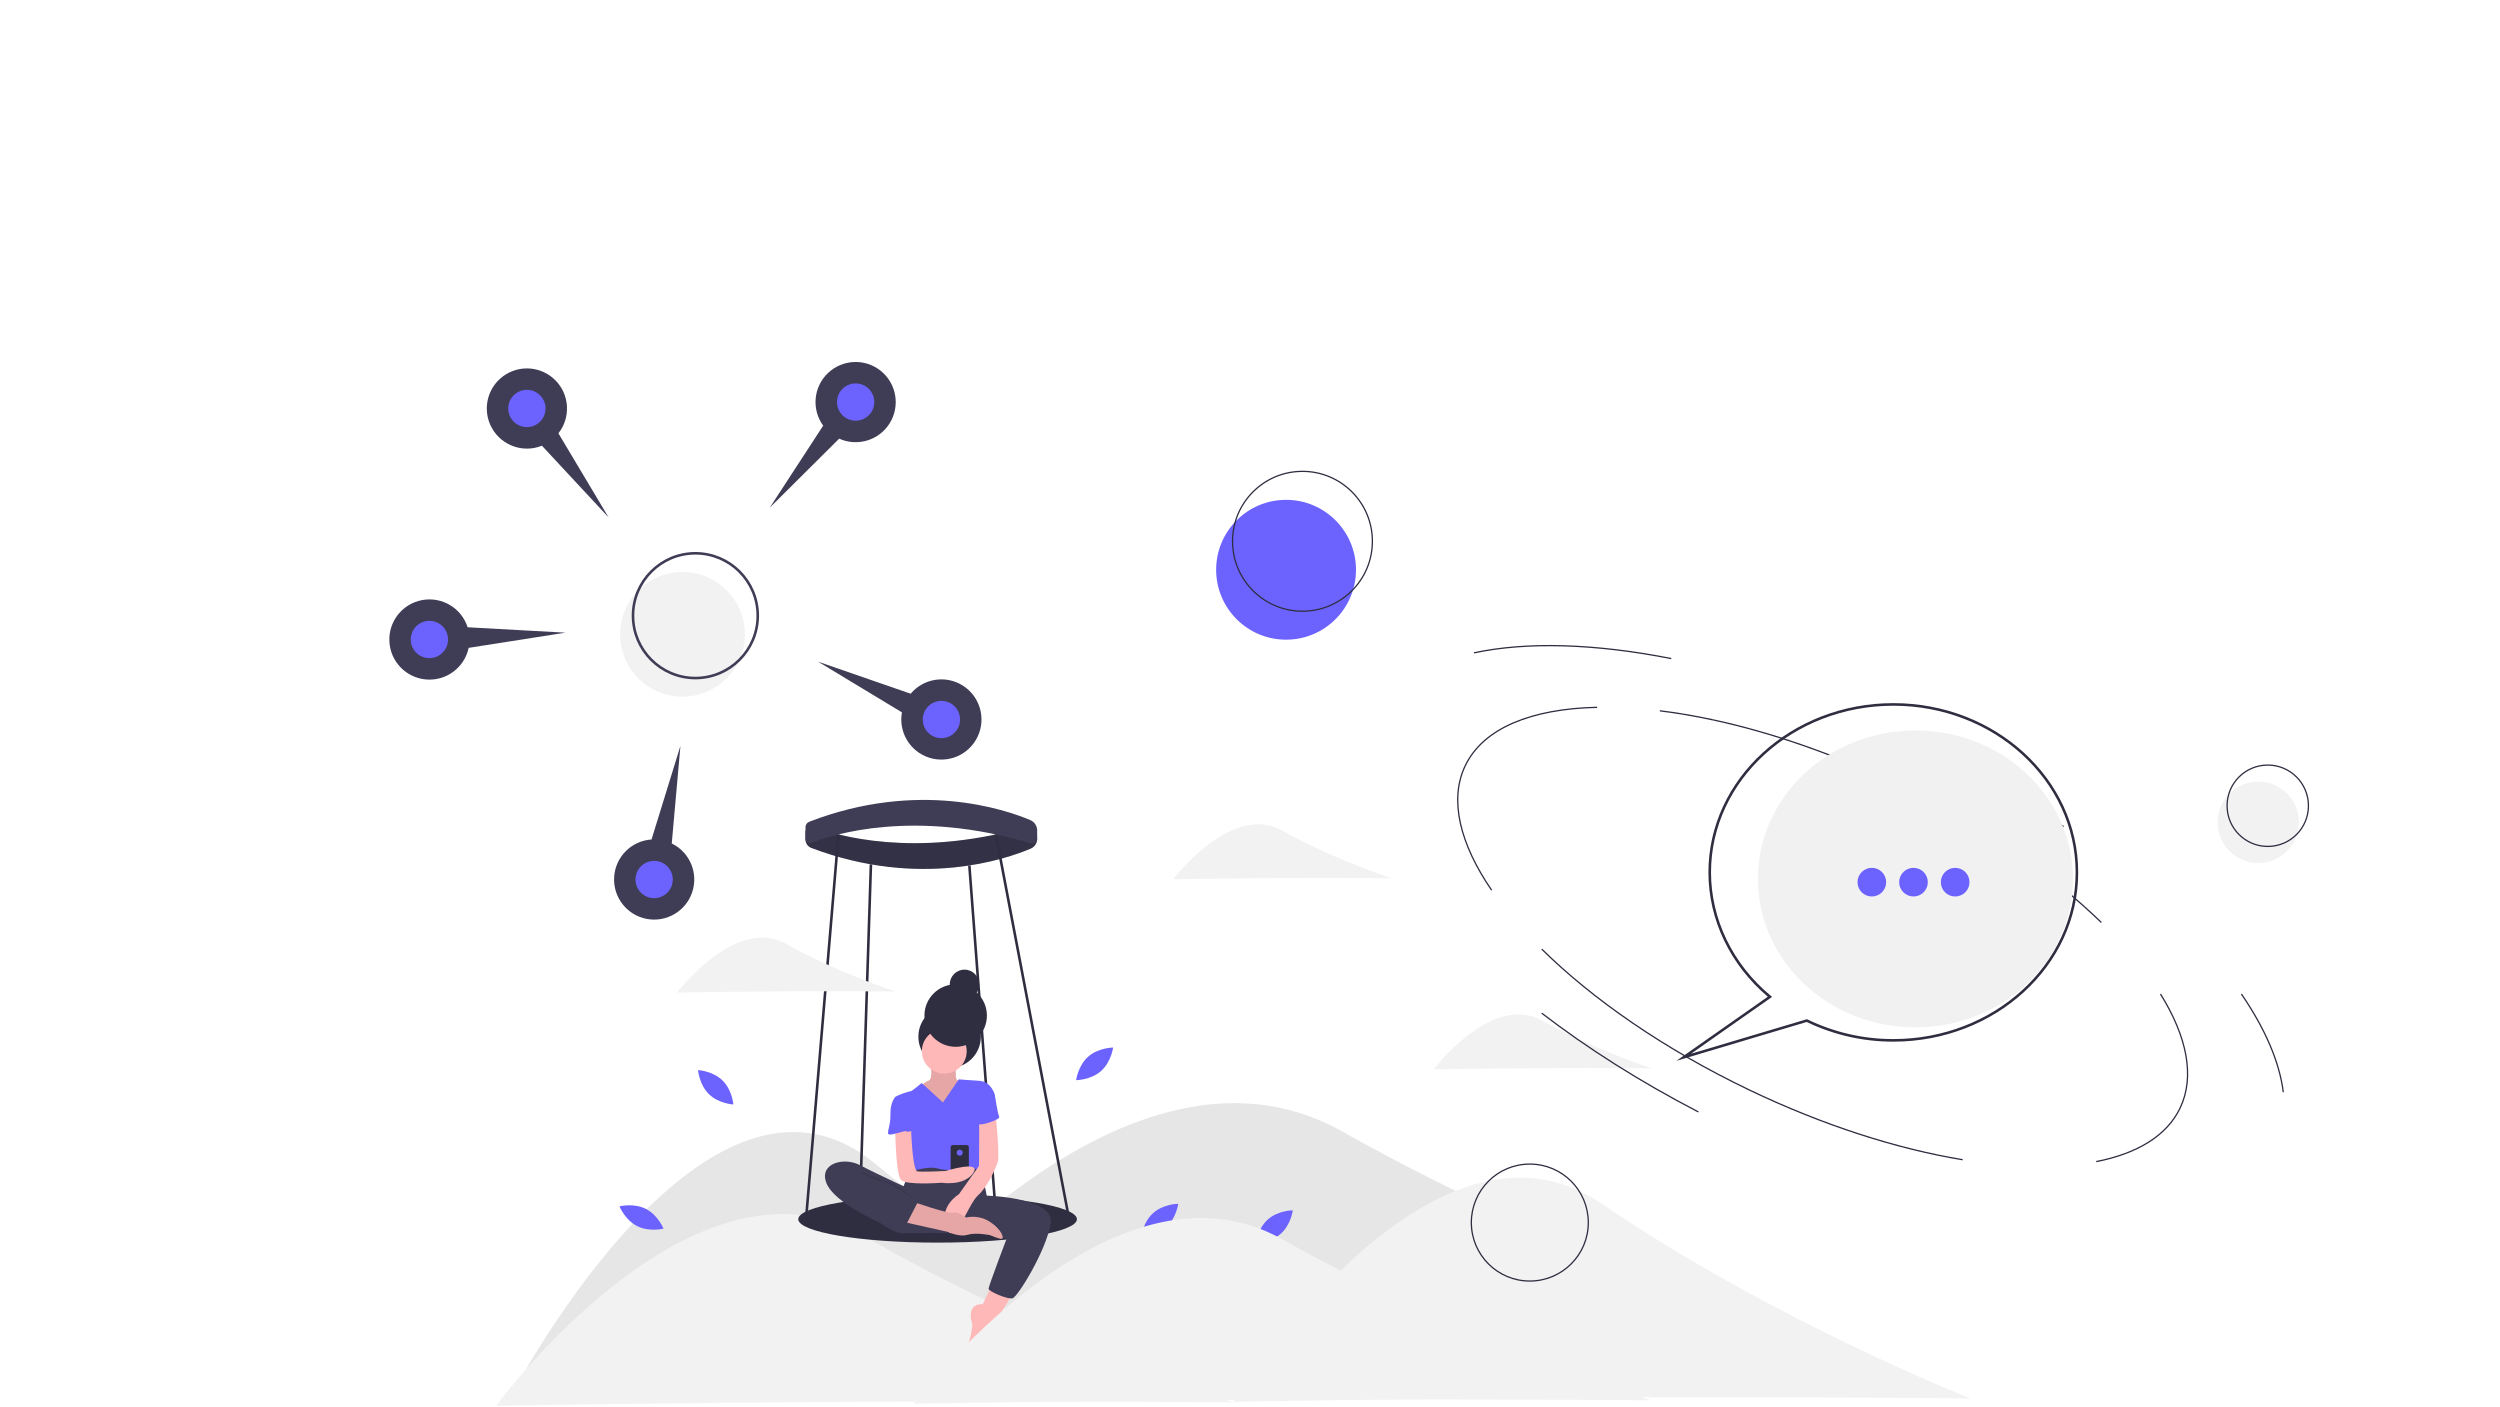
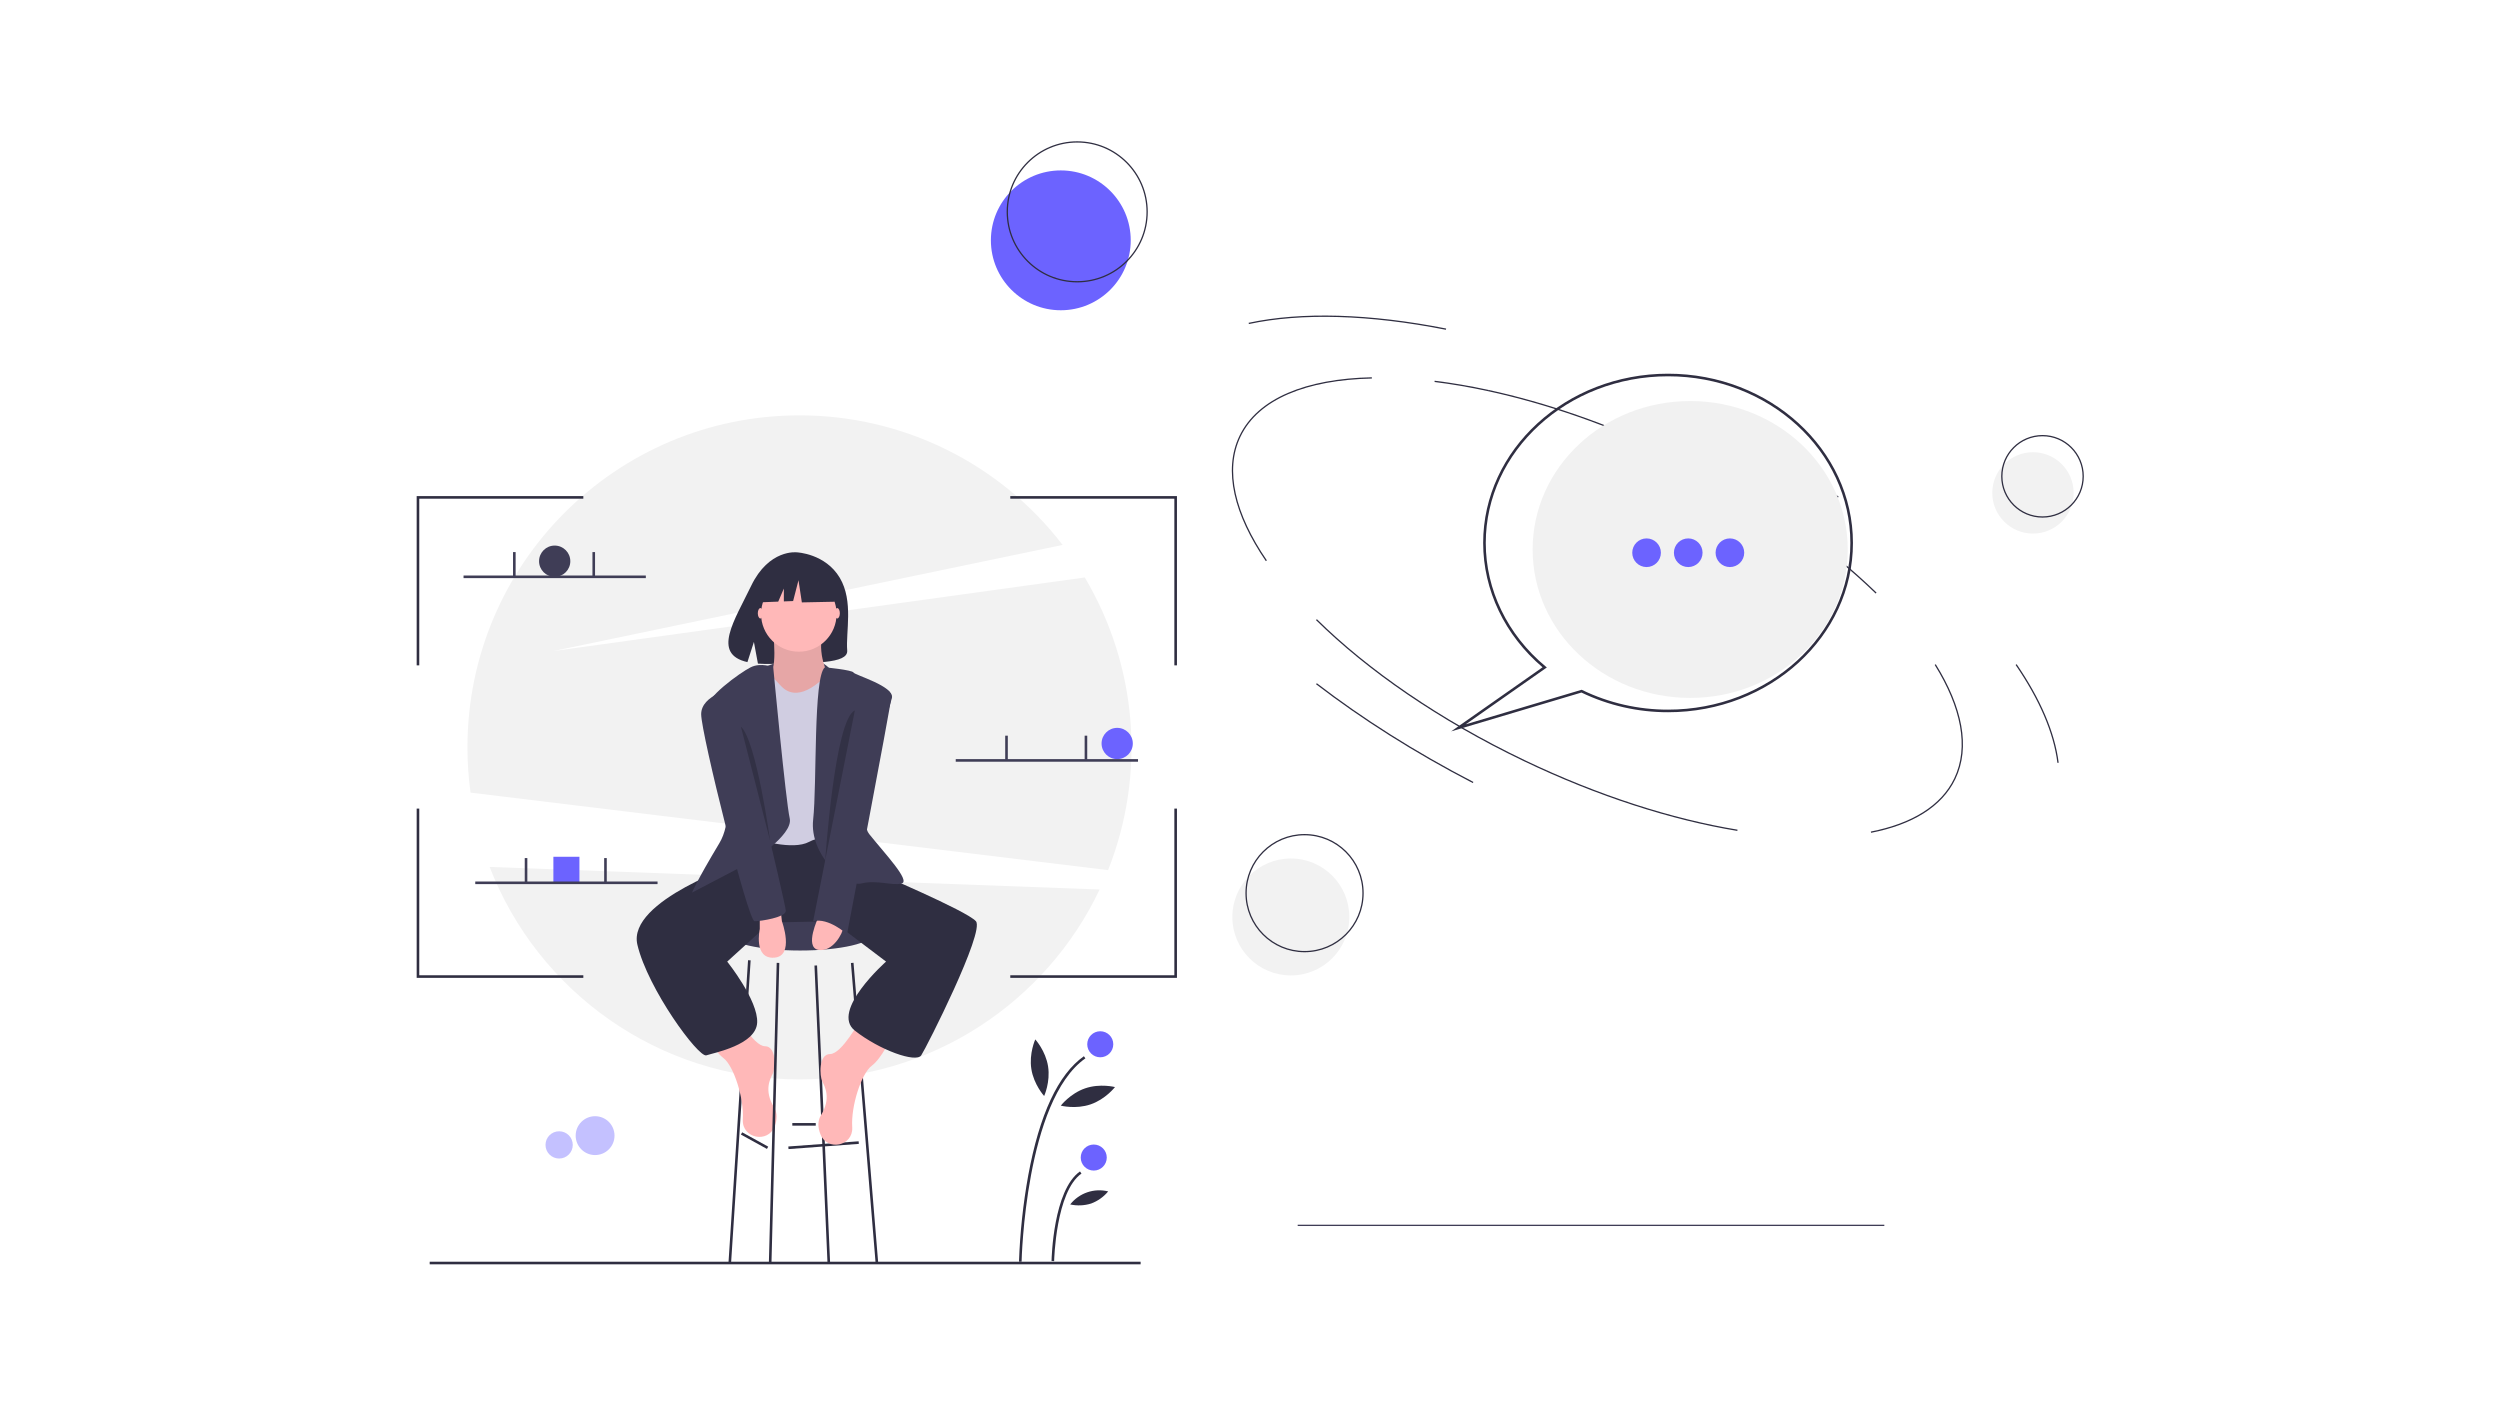
<svg xmlns="http://www.w3.org/2000/svg" width="1920" height="1080" viewBox="0 0 1920 1080">
  <defs>
-     <clipPath id="b">
+     <clipPath id="clip-Partners">
      <rect width="1920" height="1080" />
    </clipPath>
  </defs>
-   <g id="a" clip-path="url(#b)">
-     <g transform="translate(381 289)">
-       <path d="M325.738,839.447c-156.349.721-283.606,3.829-283.606,3.829S192.976,550.444,324.908,659.337,608.32,840.666,608.32,840.666,482.087,838.727,325.738,839.447Z" transform="translate(-33.851 -54.663)" fill="#e6e6e6" />
-       <path d="M684.717,798.4c-207.789.958-376.921,4.028-376.921,4.028s201.04-266.3,376.167-167.637,376.3,164.168,376.3,164.168S892.506,797.44,684.717,798.4Z" transform="translate(-33.851 -54.663)" fill="#e6e6e6" />
-       <path d="M317.461,842.25c-156.349.721-283.61,3.087-283.61,3.087s151.24-206.911,283.024-130.224S600.039,842.727,600.039,842.727,473.809,841.529,317.461,842.25Z" transform="translate(-33.851 -54.663)" fill="#f2f2f2" />
-       <path d="M271.463,410.381V404.82a4.45,4.45,0,0,1,6.015-4.168c18.3,6.856,77.2,24.072,160.823.8a8.731,8.731,0,0,1,11.094,8.393h0a8.2,8.2,0,0,1-4.971,7.551c-18.26,7.786-84.936,31.128-168.462-.529a6.95,6.95,0,0,1-4.5-6.489Z" transform="translate(-33.851 -54.663)" fill="#3f3d56" />
-       <path d="M271.463,410.381V404.82a4.45,4.45,0,0,1,6.015-4.168c18.3,6.856,77.2,24.072,160.823.8a8.731,8.731,0,0,1,11.094,8.393h0a8.2,8.2,0,0,1-4.971,7.551c-18.26,7.786-84.936,31.128-168.462-.529a6.95,6.95,0,0,1-4.5-6.489Z" transform="translate(-33.851 -54.663)" opacity="0.2" />
-       <path d="M271.463,400.931V410a3.2,3.2,0,0,0,4.373,2.986c16.576-6.492,79.178-26.415,168.988.451a3.56,3.56,0,0,0,4.572-3.415V403.5a8.721,8.721,0,0,0-5.329-8.038c-18.885-7.985-86-31.079-169.772,1.319A4.453,4.453,0,0,0,271.463,400.931Z" transform="translate(-33.851 -54.663)" fill="#3f3d56" />
-       <path d="M207.685,595.4c7.5,7.3,8.417,18.526,8.417,18.526s-11.245-.614-18.746-7.916-8.417-18.526-8.417-18.526S200.184,588.094,207.685,595.4Z" transform="translate(-33.851 -54.663)" fill="#6c63ff" />
-       <path d="M498.416,588.255c-7.853,6.921-19.115,6.977-19.115,6.977s1.471-11.165,9.325-18.086,19.115-6.977,19.115-6.977S506.269,581.334,498.416,588.255Z" transform="translate(-33.851 -54.663)" fill="#6c63ff" />
-       <path d="M548.416,708.255c-7.853,6.921-19.115,6.977-19.115,6.977s1.471-11.165,9.325-18.086,19.115-6.977,19.115-6.977S556.269,701.334,548.416,708.255Z" transform="translate(-33.851 -54.663)" fill="#6c63ff" />
-       <path d="M636.416,713.255c-7.853,6.921-19.115,6.977-19.115,6.977s1.471-11.165,9.325-18.086,19.115-6.977,19.115-6.977S644.269,706.334,636.416,713.255Z" transform="translate(-33.851 -54.663)" fill="#6c63ff" />
-       <path d="M142.178,707.307c-9.341-4.726-13.57-15.163-13.57-15.163s10.914-2.776,20.255,1.95,13.57,15.163,13.57,15.163S151.519,712.032,142.178,707.307Z" transform="translate(-33.851 -54.663)" fill="#6c63ff" />
-       <rect width="296.541" height="2" transform="matrix(0.084, -0.996, 0.996, 0.084, 237.042, 647.251)" fill="#2f2e41" />
-       <rect width="2" height="300.806" transform="translate(382.843 352.031) rotate(-10.778)" fill="#2f2e41" />
-       <rect width="272.675" height="2" transform="translate(278.086 647.312) rotate(-88.153)" fill="#2f2e41" />
-       <rect width="2" height="272.446" transform="translate(362.461 375.754) rotate(-4.34)" fill="#2f2e41" />
-       <ellipse cx="107" cy="18" rx="107" ry="18" transform="translate(232.079 629.342)" fill="#2f2e41" />
-       <path d="M414.887,752.341,407.549,767.3s-13.264-1.693-7.9,15.8c0,0-1.411,13.264-4.233,16.086s2.258,21.448,12.417,16.086c5.715-3.016,6.072-6.479,5.291-8.931A22.129,22.129,0,0,1,412.436,795a51.641,51.641,0,0,1,6.12-16.13c6.491-10.442,12.7-20.6,12.7-20.6Z" transform="translate(-33.851 -54.663)" fill="#ffb8b8" />
-       <path d="M396.543,660.34s-16.086-3.951-21.448-1.129-21.166,3.1-21.166,3.1-13.264,21.448-10.16,32.454,16.086,17.779,16.086,17.779l43.743.282,7.055-28.786s-3.387-19.755-6.209-20.884S396.543,660.34,396.543,660.34Z" transform="translate(-33.851 -54.663)" fill="#3f3d56" />
-       <circle cx="23.988" cy="23.988" r="23.988" transform="translate(324.311 483.197)" fill="#2f2e41" />
-       <path d="M367.193,582.449s2.822,11.853-1.411,13.264-7.9,7.055-7.9,7.055l6.209,10.442,21.166,5.362,6.491-6.209,4.8-13.264-4.8-3.387s-4.515,1.411-4.8-3.1a75.256,75.256,0,0,1,.282-10.16Z" transform="translate(-33.851 -54.663)" fill="#ffb8b8" />
-       <path d="M367.193,582.449s2.822,11.853-1.411,13.264-7.9,7.055-7.9,7.055l6.209,10.442,21.166,5.362,6.491-6.209,4.8-13.264-4.8-3.387s-4.515,1.411-4.8-3.1a75.256,75.256,0,0,1,.282-10.16Z" transform="translate(-33.851 -54.663)" opacity="0.1" />
-       <circle cx="17.215" cy="17.215" r="17.215" transform="translate(326.992 501.117)" fill="#ffb8b8" />
-       <path d="M377.071,612.363,360.7,597.406s-7.338,6.209-8.184,6.209-11.853,3.387-12.135,4.8,9.6,16.368,9.6,16.368-2.258,11.006,0,15.8.564,25.4.564,25.4,14.957-5.362,22.859-2.822,31.043,0,31.043,0,3.387-21.73,1.975-24.552-1.693-18.908-1.693-18.908l12.135-13.264s-2.54-10.16-12.135-10.724-15.522-1.129-15.522-1.129Z" transform="translate(-33.851 -54.663)" fill="#6c63ff" />
-       <path d="M357.88,681.788s-31.608-14.393-44.307-21.166-32.172-1.411-25.964,13.828,40.921,30.2,40.921,30.2,11.289,8.466,18.062,8.184,16.509-.141,16.509-.141Z" transform="translate(-33.851 -54.663)" fill="#3f3d56" />
-       <path d="M406.7,683.763s56.725.564,53.056,21.73-25.4,56.443-29.35,57.289-18.344-5.362-18.344-7.338,13.828-38.381,13.828-38.381l-33.865-10.442Z" transform="translate(-33.851 -54.663)" fill="#3f3d56" />
-       <path d="M417.427,620.548s3.387,32.454,1.693,37.534-7.62,18.908-15.24,25.681-18.344,40.921-24.27,24.552,9.6-25.4,9.6-25.4l15.559-21.891.146-35.625Z" transform="translate(-33.851 -54.663)" fill="#ffb8b8" />
-       <path d="M353.929,688.561s27.939,9.877,31.043,8.466,9.877,3.669,9.877,3.669a24.328,24.328,0,0,1,18.344,3.387c9.031,5.926,11.006,12.7,9.031,12.982s-9.031-2.822-9.031-2.822-10.724-2.258-17.215-.282-14.951-2.189-14.951-2.189l-34.437-7.688Z" transform="translate(-33.851 -54.663)" fill="#ffb8b8" />
-       <path d="M353.929,688.561s27.939,9.877,31.043,8.466,9.877,3.669,9.877,3.669a24.328,24.328,0,0,1,18.344,3.387c9.031,5.926,11.006,12.7,9.031,12.982s-9.031-2.822-9.031-2.822-10.724-2.258-17.215-.282-14.951-2.189-14.951-2.189l-34.437-7.688Z" transform="translate(-33.851 -54.663)" opacity="0.1" />
-       <path d="M410.936,603.05l5.926,3.387s2.258,14.957,3.387,16.933-13.828,7.055-16.086,5.644-3.387-15.24-3.387-15.24Z" transform="translate(-33.851 -54.663)" fill="#6c63ff" />
-       <path d="M315.69,665.984s17.215,7.338,22.013,8.466,20.3,14.338,20.3,14.338l-10.584,16.073s-10.848-1.343-16.775-2.472-41.2-24.552-35.277-28.5S315.69,665.984,315.69,665.984Z" transform="translate(-33.851 -54.663)" opacity="0.1" />
-       <path d="M312.162,665.984s17.215,7.338,22.013,8.466,23.706,14.111,23.706,14.111l-9.313,18.062s-15.522-3.1-21.448-4.233-41.2-24.552-35.277-28.5S312.162,665.984,312.162,665.984Z" transform="translate(-33.851 -54.663)" fill="#3f3d56" />
-       <circle cx="23.988" cy="23.988" r="23.988" transform="translate(328.968 466.969)" fill="#2f2e41" />
-       <circle cx="11.288" cy="11.288" r="11.288" transform="translate(348.44 455.681)" fill="#2f2e41" />
-       <rect width="14" height="26.833" rx="1.579" transform="translate(349.079 590.425)" fill="#2f2e41" />
-       <circle cx="2.333" cy="2.333" r="2.333" transform="translate(353.746 593.926)" fill="#6c63ff" />
-       <path d="M340.383,632.683s.282,34.994,4.515,39.228,31.031,2.094,31.031,2.094,16.918,2.738,24-7c8-11-21-2-21-2s-20.717,1.039-21.9.132c-3.669-2.822-4.515-33.865-4.515-33.865Z" transform="translate(-33.851 -54.663)" fill="#ffb8b8" />
-       <path d="M344.052,608.13h-3.669s-3.951,4.233-3.669,13.264-3.387,14.675-1.129,15.522,13.519-3.635,13.392-2.382,5.8-1,5.8-1l-3.951-14.957Z" transform="translate(-33.851 -54.663)" fill="#6c63ff" />
-       <path d="M637.847,440.034c-46.277.213-83.944.9-83.944.9s44.774-59.307,83.776-37.334,83.807,36.562,83.807,36.562S684.123,439.821,637.847,440.034Z" transform="translate(-33.851 -54.663)" fill="#f2f2f2" />
-       <path d="M256.847,527.034c-46.277.213-83.944.9-83.944.9s44.774-59.307,83.776-37.334,83.807,36.562,83.807,36.562S303.123,526.821,256.847,527.034Z" transform="translate(-33.851 -54.663)" fill="#f2f2f2" />
-       <path d="M837.847,586.034c-46.277.213-83.944.9-83.944.9s44.774-59.307,83.776-37.334,83.807,36.562,83.807,36.562S884.123,585.821,837.847,586.034Z" transform="translate(-33.851 -54.663)" fill="#f2f2f2" />
-       <path d="M638.44,840.669c-156.349.721-283.61,3.031-283.61,3.031S506.1,643.327,637.872,717.564,921.018,841.09,921.018,841.09,794.788,839.948,638.44,840.669Z" transform="translate(-33.851 -54.663)" fill="#f2f2f2" />
-       <path d="M883.57,838.918c-156.348.721-283.607,3.391-283.607,3.391S751.041,600.188,882.885,690.073,1166.149,839.7,1166.149,839.7,1039.92,838.2,883.57,838.918Z" transform="translate(-33.851 -54.663)" fill="#f2f2f2" />
+   <g id="Partners" clip-path="url(#clip-Partners)">
+     <g id="Groupe_28" data-name="Groupe 28" transform="translate(761 108.5)">
+       <path id="Tracé_297" data-name="Tracé 297" d="M749.9,256.8q15.11,7.976,29.54,16.324" transform="translate(-180.557 -32.427)" fill="none" stroke="#2f2e41" stroke-miterlimit="10" stroke-width="1" />
+       <path id="Tracé_298" data-name="Tracé 298" d="M562.441,223.849c43.939,9.5,91.91,25.9,140.236,49.05a670.767,670.767,0,0,1,100.1,58.751" transform="translate(-180.557 -32.427)" fill="none" stroke="#2f2e41" stroke-miterlimit="10" stroke-width="1" />
+       <line id="Ligne_5" data-name="Ligne 5" x2="450.534" transform="translate(235.63 832.573)" fill="none" stroke="#3f3d56" stroke-miterlimit="10" stroke-width="1" />
+       <path id="Tracé_299" data-name="Tracé 299" d="M521.327,216.817c13.2,1.623,26.95,3.969,41.115,7.032" transform="translate(-180.557 -32.427)" fill="none" stroke="#2f2e41" stroke-miterlimit="10" stroke-width="1" />
+       <path id="Tracé_300" data-name="Tracé 300" d="M392.112,354.582c-24.394-35.7-32.774-69.428-20.241-95.594,13.862-28.941,50.969-43.745,101.268-44.835" transform="translate(-180.557 -32.427)" fill="none" stroke="#2f2e41" stroke-miterlimit="10" stroke-width="1" />
+       <path id="Tracé_301" data-name="Tracé 301" d="M905.81,434.318c20.333,32.731,26.641,63.418,15.044,87.629-10.206,21.306-33.009,34.951-64.4,41.1" transform="translate(-180.557 -32.427)" fill="none" stroke="#2f2e41" stroke-miterlimit="10" stroke-width="1" />
+       <path id="Tracé_302" data-name="Tracé 302" d="M802.78,331.65A498.1,498.1,0,0,1,860.4,379.406" transform="translate(-180.557 -32.427)" fill="none" stroke="#2f2e41" stroke-miterlimit="10" stroke-width="1" />
+       <path id="Tracé_303" data-name="Tracé 303" d="M378.605,172.315c40.492-8.7,92.891-7.153,151.493,4.4" transform="translate(-180.557 -32.427)" fill="none" stroke="#2f2e41" stroke-miterlimit="10" stroke-width="1" />
+       <path id="Tracé_304" data-name="Tracé 304" d="M967.943,434.314c18.128,26.48,29.276,52.1,32.19,75.44" transform="translate(-180.557 -32.427)" fill="none" stroke="#2f2e41" stroke-miterlimit="10" stroke-width="1" />
+       <path id="Tracé_305" data-name="Tracé 305" d="M779.444,273.12q27.274,15.77,51.9,32.62" transform="translate(-180.557 -32.427)" fill="none" stroke="#2f2e41" stroke-miterlimit="10" stroke-width="1" />
+       <path id="Tracé_322" data-name="Tracé 322" d="M753.894,561.595c-50.068-8.252-106.709-26.19-163.846-53.558-65.057-31.162-120.184-69.485-159.465-108.217" transform="translate(-180.557 -32.427)" fill="none" stroke="#2f2e41" stroke-miterlimit="10" stroke-width="1" />
+       <path id="Tracé_323" data-name="Tracé 323" d="M550.893,524.893c-44.792-23.206-85.344-49.006-120.312-75.867" transform="translate(-180.557 -32.427)" fill="none" stroke="#2f2e41" stroke-miterlimit="10" stroke-width="1" />
+       <circle id="Ellipse_133" data-name="Ellipse 133" cx="53.7" cy="53.7" r="53.7" transform="translate(0 22.378)" fill="#6c63ff" />
+       <circle id="Ellipse_134" data-name="Ellipse 134" cx="53.7" cy="53.7" r="53.7" transform="translate(12.596 0.5)" fill="none" stroke="#2f2e41" stroke-miterlimit="10" stroke-width="1" />
+       <circle id="Ellipse_135" data-name="Ellipse 135" cx="31.244" cy="31.244" r="31.244" transform="translate(769.07 238.8)" fill="#f2f2f2" />
+       <circle id="Ellipse_136" data-name="Ellipse 136" cx="31.244" cy="31.244" r="31.244" transform="translate(776.399 226.071)" fill="none" stroke="#2f2e41" stroke-miterlimit="10" stroke-width="1" />
+       <circle id="Ellipse_137" data-name="Ellipse 137" cx="44.913" cy="44.913" r="44.913" transform="translate(185.45 550.816)" fill="#f2f2f2" />
+       <circle id="Ellipse_138" data-name="Ellipse 138" cx="44.913" cy="44.913" r="44.913" transform="translate(195.985 532.518)" fill="none" stroke="#2f2e41" stroke-miterlimit="10" stroke-width="1" />
    </g>
-     <g transform="translate(298.934 277.946)">
-       <circle cx="47.904" cy="47.904" r="47.904" transform="translate(177.303 161.302)" fill="#f2f2f2" />
-       <circle cx="47.904" cy="47.904" r="47.904" transform="translate(187.214 146.986)" fill="none" stroke="#3f3d56" stroke-miterlimit="10" stroke-width="2" />
-       <path d="M355.888,238.874l-38.568-64.6a30.8,30.8,0,1,0-12.665,9.5Z" transform="translate(-187.394 -119.418)" fill="#3f3d56" />
-       <circle cx="14.316" cy="14.316" r="14.316" transform="translate(91.407 21.445)" fill="#6c63ff" />
-       <path d="M479.588,231.413l53.352-53.05a30.8,30.8,0,1,0-12.283-9.99Z" transform="translate(-187.394 -119.418)" fill="#3f3d56" />
-       <circle cx="14.316" cy="14.316" r="14.316" transform="translate(343.9 16.526)" fill="#6c63ff" />
-       <path d="M516.753,349.635l64.382,38.933a30.8,30.8,0,1,0,6.722-14.335Z" transform="translate(-187.394 -119.418)" fill="#3f3d56" />
-       <circle cx="14.316" cy="14.316" r="14.316" transform="translate(409.757 260.328)" fill="#6c63ff" />
-       <path d="M411.034,414.3l-22.2,71.888a30.8,30.8,0,1,0,15.536,3.054Z" transform="translate(-187.394 -119.418)" fill="#3f3d56" />
-       <circle cx="14.316" cy="14.316" r="14.316" transform="translate(189.128 383.21)" fill="#6c63ff" />
-       <path d="M322.718,327.36l-75.123-4.15a30.8,30.8,0,1,0,.8,15.813Z" transform="translate(-187.394 -119.418)" fill="#3f3d56" />
-       <circle cx="14.316" cy="14.316" r="14.316" transform="translate(16.522 198.864)" fill="#6c63ff" />
+     <g id="Groupe_29" data-name="Groupe 29" transform="translate(1114.446 262)">
+       <ellipse id="Ellipse_139" data-name="Ellipse 139" cx="121" cy="114" rx="121" ry="114" transform="translate(62.62 46)" fill="#f1f1f1" />
+       <path id="Tracé_343" data-name="Tracé 343" d="M201.5,416.219l100.1-29.844A152.879,152.879,0,0,0,368.12,401.5c78.3,0,142-58.318,142-130s-63.7-130-142-130-142,58.318-142,130c0,36.186,16.613,70.913,45.624,95.475Zm100.278-31.983-.374.111-88.661,26.434,62.29-43.668-1.007-.837c-29.173-24.226-45.9-58.771-45.9-94.776,0-70.58,62.8-128,140-128s140,57.42,140,128-62.8,128-140,128a150.822,150.822,0,0,1-65.991-15.092Z" transform="translate(-201.5 -116.5)" fill="#2f2e41" />
+       <circle id="Ellipse_143" data-name="Ellipse 143" cx="11" cy="11" r="11" transform="translate(203.12 151.5)" fill="#6c63ff" />
+       <circle id="Ellipse_144" data-name="Ellipse 144" cx="11" cy="11" r="11" transform="translate(171.12 151.5)" fill="#6c63ff" />
+       <circle id="Ellipse_145" data-name="Ellipse 145" cx="11" cy="11" r="11" transform="translate(139.121 151.5)" fill="#6c63ff" />
    </g>
-     <g transform="translate(934 361.5)">
-       <path d="M749.9,256.8q15.11,7.976,29.54,16.324" transform="translate(-180.557 -32.427)" fill="none" stroke="#2f2e41" stroke-miterlimit="10" stroke-width="1" />
-       <path d="M562.441,223.849c43.939,9.5,91.91,25.9,140.236,49.05a670.767,670.767,0,0,1,100.1,58.751" transform="translate(-180.557 -32.427)" fill="none" stroke="#2f2e41" stroke-miterlimit="10" stroke-width="1" />
-       <line x2="450.534" transform="translate(235.63 832.573)" fill="none" stroke="#3f3d56" stroke-miterlimit="10" stroke-width="1" />
-       <path d="M521.327,216.817c13.2,1.623,26.95,3.969,41.115,7.032" transform="translate(-180.557 -32.427)" fill="none" stroke="#2f2e41" stroke-miterlimit="10" stroke-width="1" />
-       <path d="M392.112,354.582c-24.394-35.7-32.774-69.428-20.241-95.594,13.862-28.941,50.969-43.745,101.268-44.835" transform="translate(-180.557 -32.427)" fill="none" stroke="#2f2e41" stroke-miterlimit="10" stroke-width="1" />
-       <path d="M905.81,434.318c20.333,32.731,26.641,63.418,15.044,87.629-10.206,21.306-33.009,34.951-64.4,41.1" transform="translate(-180.557 -32.427)" fill="none" stroke="#2f2e41" stroke-miterlimit="10" stroke-width="1" />
-       <path d="M802.78,331.65A498.1,498.1,0,0,1,860.4,379.406" transform="translate(-180.557 -32.427)" fill="none" stroke="#2f2e41" stroke-miterlimit="10" stroke-width="1" />
-       <path d="M378.605,172.315c40.492-8.7,92.891-7.153,151.493,4.4" transform="translate(-180.557 -32.427)" fill="none" stroke="#2f2e41" stroke-miterlimit="10" stroke-width="1" />
-       <path d="M967.943,434.314c18.128,26.48,29.276,52.1,32.19,75.44" transform="translate(-180.557 -32.427)" fill="none" stroke="#2f2e41" stroke-miterlimit="10" stroke-width="1" />
-       <path d="M779.444,273.12q27.274,15.77,51.9,32.62" transform="translate(-180.557 -32.427)" fill="none" stroke="#2f2e41" stroke-miterlimit="10" stroke-width="1" />
-       <path d="M753.894,561.595c-50.068-8.252-106.709-26.19-163.846-53.558-65.057-31.162-120.184-69.485-159.465-108.217" transform="translate(-180.557 -32.427)" fill="none" stroke="#2f2e41" stroke-miterlimit="10" stroke-width="1" />
-       <path d="M550.893,524.893c-44.792-23.206-85.344-49.006-120.312-75.867" transform="translate(-180.557 -32.427)" fill="none" stroke="#2f2e41" stroke-miterlimit="10" stroke-width="1" />
-       <circle cx="53.7" cy="53.7" r="53.7" transform="translate(0 22.378)" fill="#6c63ff" />
-       <circle cx="53.7" cy="53.7" r="53.7" transform="translate(12.596 0.5)" fill="none" stroke="#2f2e41" stroke-miterlimit="10" stroke-width="1" />
-       <circle cx="31.244" cy="31.244" r="31.244" transform="translate(769.07 238.8)" fill="#f2f2f2" />
-       <circle cx="31.244" cy="31.244" r="31.244" transform="translate(776.399 226.071)" fill="none" stroke="#2f2e41" stroke-miterlimit="10" stroke-width="1" />
-       <circle cx="44.913" cy="44.913" r="44.913" transform="translate(185.45 550.816)" fill="#f2f2f2" />
-       <circle cx="44.913" cy="44.913" r="44.913" transform="translate(195.985 532.518)" fill="none" stroke="#2f2e41" stroke-miterlimit="10" stroke-width="1" />
-     </g>
-     <g transform="translate(1287.446 515)">
-       <ellipse cx="121" cy="114" rx="121" ry="114" transform="translate(62.62 46)" fill="#f1f1f1" />
-       <path d="M201.5,416.219l100.1-29.844A152.879,152.879,0,0,0,368.12,401.5c78.3,0,142-58.318,142-130s-63.7-130-142-130-142,58.318-142,130c0,36.186,16.613,70.913,45.624,95.475Zm100.278-31.983-.374.111-88.661,26.434,62.29-43.668-1.007-.837c-29.173-24.226-45.9-58.771-45.9-94.776,0-70.58,62.8-128,140-128s140,57.42,140,128-62.8,128-140,128a150.822,150.822,0,0,1-65.991-15.092Z" transform="translate(-201.5 -116.5)" fill="#2f2e41" />
-       <circle cx="11" cy="11" r="11" transform="translate(203.12 151.5)" fill="#6c63ff" />
-       <circle cx="11" cy="11" r="11" transform="translate(171.12 151.5)" fill="#6c63ff" />
-       <circle cx="11" cy="11" r="11" transform="translate(139.121 151.5)" fill="#6c63ff" />
+     <g id="Groupe_69" data-name="Groupe 69" transform="translate(320 319)">
+       <circle id="Ellipse_279" data-name="Ellipse 279" cx="14.92" cy="14.92" r="14.92" transform="translate(122.112 538.244)" fill="#6c63ff" opacity="0.4" />
+       <circle id="Ellipse_280" data-name="Ellipse 280" cx="10.466" cy="10.466" r="10.466" transform="translate(98.953 549.824)" fill="#6c63ff" opacity="0.4" />
+       <path id="Tracé_925" data-name="Tracé 925" d="M839.05,473.261a255.44,255.44,0,0,0-17.9-224.767L413.048,305l391.09-81.506A254.562,254.562,0,0,0,602.048,124c-140.833,0-255,114.167-255,255a256.957,256.957,0,0,0,2.365,34.736Z" transform="translate(-308.048 -124)" fill="#f2f2f2" />
+       <path id="Tracé_926" data-name="Tracé 926" d="M364.092,470.81C400.95,566.274,493.584,634,602.048,634c101.778,0,189.617-59.634,230.515-145.861Z" transform="translate(-308.048 -124)" fill="#f2f2f2" />
+       <circle id="Ellipse_281" data-name="Ellipse 281" cx="12" cy="12" r="12" transform="translate(94 100)" fill="#3f3d56" />
+       <circle id="Ellipse_282" data-name="Ellipse 282" cx="12" cy="12" r="12" transform="translate(526 240)" fill="#6c63ff" />
+       <rect id="Rectangle_197" data-name="Rectangle 197" width="20" height="20" transform="translate(105 339)" fill="#6c63ff" />
+       <path id="Tracé_927" data-name="Tracé 927" d="M576.048,317s33-14.379,48.5.81S583.048,328,576.048,317Z" transform="translate(-308.048 -124)" fill="#3f3d56" />
+       <path id="Tracé_928" data-name="Tracé 928" d="M633.03,248.8C621.94,230.067,600,229.193,600,229.193s-21.38-2.734-35.094,25.8c-12.783,26.6-30.426,52.284-2.84,58.511L567.048,298l3.086,16.663a107.923,107.923,0,0,0,11.8.2c29.542-.954,57.676.279,56.771-10.322C637.5,290.451,643.7,266.835,633.03,248.8Z" transform="translate(-308.048 -124)" fill="#2f2e41" />
+       <ellipse id="Ellipse_283" data-name="Ellipse 283" cx="56" cy="13" rx="56" ry="13" transform="translate(238.5 385)" fill="#3f3d56" />
+       <rect id="Rectangle_198" data-name="Rectangle 198" width="54.148" height="2" transform="translate(285.431 561.499) rotate(-4.229)" fill="#2f2e41" />
+       <rect id="Rectangle_199" data-name="Rectangle 199" width="2" height="22.825" transform="matrix(0.482, -0.876, 0.876, 0.482, 249.021, 552.374)" fill="#2f2e41" />
+       <rect id="Rectangle_200" data-name="Rectangle 200" width="18" height="2" transform="translate(288.5 543.5)" fill="#2f2e41" />
+       <path id="Tracé_929" data-name="Tracé 929" d="M241.5,650.568l-2-.136,15-232,2,.136Z" fill="#2f2e41" />
+       <path id="Tracé_930" data-name="Tracé 930" d="M315.5,650.549l-10-228,2-.1,10,228Z" fill="#2f2e41" />
+       <rect id="Rectangle_201" data-name="Rectangle 201" width="2" height="230.783" transform="matrix(0.997, -0.082, 0.082, 0.997, 333.509, 420.582)" fill="#2f2e41" />
+       <path id="Tracé_931" data-name="Tracé 931" d="M648.548,588.5s-14,26-23,26-8,17-6,21,7,13-1,26c-2.794,4.541-2.294,9.692-.461,14.473,5.138,13.4,25.124,9.337,24.486-5q-.011-.237-.026-.477c-1-16,7-41,15-47s15-22,15-22Z" transform="translate(-308.048 -124)" fill="#ffb8b8" />
+       <path id="Tracé_932" data-name="Tracé 932" d="M552.548,582.5s14,26,23,26,8,17,6,21-7,13,1,26c2.794,4.541,2.294,9.692.461,14.473-5.138,13.4-25.124,9.337-24.486-5q.011-.237.026-.477c1-16-7-41-15-47s-15-22-15-22Z" transform="translate(-308.048 -124)" fill="#ffb8b8" />
+       <path id="Tracé_933" data-name="Tracé 933" d="M563.548,454.5l-6,13s-88,29-80,63,47,87,53,85,38-8,39-25-23-47-23-47l33-30,48.02-1,40.98,31s-43,38-24,53,47,25,51,19,49-95,42-103-78-38-78-38l-19-27-74-4Z" transform="translate(-308.048 -124)" fill="#2f2e41" />
+       <path id="Tracé_934" data-name="Tracé 934" d="M581.548,289.5s5,33-5,37,20,21,20,21h17l11-23s-10-18-4-35S581.548,289.5,581.548,289.5Z" transform="translate(-308.048 -124)" fill="#ffb8b8" />
+       <path id="Tracé_935" data-name="Tracé 935" d="M581.548,289.5s5,33-5,37,20,21,20,21h17l11-23s-10-18-4-35S581.548,289.5,581.548,289.5Z" transform="translate(-308.048 -124)" opacity="0.1" />
+       <path id="Tracé_936" data-name="Tracé 936" d="M574.548,317.5s11,12,13,14,11,13,30-3,21,3,21,3v120s-16-7-29,0-40-2-40-2l-5-124Z" transform="translate(-308.048 -124)" fill="#d0cde1" />
+       <path id="Tracé_937" data-name="Tracé 937" d="M581.893,317.5s-9.345-4-17.345,0-36,24-34,33,28,72,10,102-21,38-21,38l44-23s34-21,31-34S581.893,317.5,581.893,317.5Z" transform="translate(-308.048 -124)" fill="#3f3d56" />
+       <path id="Tracé_938" data-name="Tracé 938" d="M621.56,317.5s20.988,2,21.988,4,31.5,10.5,29.5,19.5-29.5,89.5-17.5,104.5,32,36,25,38-19-3-31,0-40-22-37-49S612.571,324.5,621.56,317.5Z" transform="translate(-308.048 -124)" fill="#3f3d56" />
+       <path id="Tracé_939" data-name="Tracé 939" d="M571.548,508.5v10s-5,23,11,22,6-28,6-28l-1-9Z" transform="translate(-308.048 -124)" fill="#ffb8b8" />
+       <path id="Tracé_940" data-name="Tracé 940" d="M616.548,509.5s-11,23,0,25,19-13,19-17S616.548,509.5,616.548,509.5Z" transform="translate(-308.048 -124)" fill="#ffb8b8" />
+       <path id="Tracé_941" data-name="Tracé 941" d="M272.5,650.524l-2-.048,6-230,2,.048Z" fill="#2f2e41" />
+       <ellipse id="Ellipse_284" data-name="Ellipse 284" cx="2" cy="4" rx="2" ry="4" transform="translate(321 148)" fill="#ffb8b8" />
+       <ellipse id="Ellipse_285" data-name="Ellipse 285" cx="2" cy="4" rx="2" ry="4" transform="translate(262 148)" fill="#ffb8b8" />
+       <path id="Tracé_942" data-name="Tracé 942" d="M648.548,330.5s25,0,24,10-34,182-34,182-14-13-26-10Z" transform="translate(-308.048 -124)" fill="#3f3d56" />
+       <path id="Tracé_943" data-name="Tracé 943" d="M551.548,333.5s-25,5-25,20,36,159,41,159,24-3,24-8S551.548,333.5,551.548,333.5Z" transform="translate(-308.048 -124)" fill="#3f3d56" />
+       <path id="Tracé_944" data-name="Tracé 944" d="M557.048,363l22.5,87.991S569.048,374,557.048,363Z" transform="translate(-308.048 -124)" opacity="0.2" />
+       <path id="Tracé_945" data-name="Tracé 945" d="M644.565,350.636,621.809,465.68S629.082,357.272,644.565,350.636Z" transform="translate(-308.048 -124)" opacity="0.2" />
+       <circle id="Ellipse_286" data-name="Ellipse 286" cx="29" cy="29" r="29" transform="translate(264.5 123.5)" fill="#ffb8b8" />
+       <path id="Tracé_946" data-name="Tracé 946" d="M320.079,123,298.4,111.644l-29.933,4.645-6.193,27.353,15.416-.593L282,133v9.884l7.114-.274,4.128-16,2.581,17.031,25.289-.516Z" fill="#2f2e41" />
+       <rect id="Rectangle_202" data-name="Rectangle 202" width="546" height="2" transform="translate(10 650)" fill="#2f2e41" />
+       <path id="Tracé_947" data-name="Tracé 947" d="M772.631,774.02l-2-.039a463.831,463.831,0,0,1,7.1-66.287c8.648-46.881,23.029-77.67,42.743-91.512l1.148,1.637C775.57,650.152,772.654,772.784,772.631,774.02Z" transform="translate(-308.048 -124)" fill="#2f2e41" />
+       <path id="Tracé_948" data-name="Tracé 948" d="M797.631,773.541l-2-.039c.043-2.215,1.293-54.414,21.843-68.842l1.148,1.637C798.9,720.143,797.641,773.009,797.631,773.541Z" transform="translate(-308.048 -124)" fill="#2f2e41" />
+       <circle id="Ellipse_287" data-name="Ellipse 287" cx="10" cy="10" r="10" transform="translate(515 473)" fill="#6c63ff" />
+       <circle id="Ellipse_288" data-name="Ellipse 288" cx="10" cy="10" r="10" transform="translate(510 560)" fill="#6c63ff" />
+       <path id="Tracé_949" data-name="Tracé 949" d="M792.97,623.995c1.879,12-3.019,22.741-3.019,22.741s-7.945-8.726-9.825-20.73,3.019-22.741,3.019-22.741S791.09,611.991,792.97,623.995Z" transform="translate(-308.048 -124)" fill="#2f2e41" />
+       <path id="Tracé_950" data-name="Tracé 950" d="M825.657,653.148c-11.493,3.942-22.919.99-22.919.99s7.208-9.344,18.7-13.286,22.919-.99,22.919-.99S837.15,649.206,825.657,653.148Z" transform="translate(-308.048 -124)" fill="#2f2e41" />
+       <path id="Tracé_951" data-name="Tracé 951" d="M826.026,729.31a31.135,31.135,0,0,1-16.064.694A28.374,28.374,0,0,1,839.134,720a31.133,31.133,0,0,1-13.108,9.313Z" transform="translate(-308.048 -124)" fill="#2f2e41" />
+       <path id="Tracé_952" data-name="Tracé 952" d="M2,192H0V62H128v2H2Z" fill="#2f2e41" />
+       <path id="Tracé_953" data-name="Tracé 953" d="M583.9,192h-2V64h-126V62h128Z" fill="#2f2e41" />
+       <path id="Tracé_954" data-name="Tracé 954" d="M2,302H0V432H128v-2H2Z" fill="#2f2e41" />
+       <path id="Tracé_955" data-name="Tracé 955" d="M583.9,302h-2V430h-126v2h128Z" fill="#2f2e41" />
+       <rect id="Rectangle_203" data-name="Rectangle 203" width="140" height="2" transform="translate(36 123)" fill="#3f3d56" />
+       <rect id="Rectangle_204" data-name="Rectangle 204" width="2" height="18.5" transform="translate(74 105)" fill="#3f3d56" />
+       <rect id="Rectangle_205" data-name="Rectangle 205" width="2" height="18.5" transform="translate(135 105)" fill="#3f3d56" />
+       <rect id="Rectangle_206" data-name="Rectangle 206" width="140" height="2" transform="translate(414 264)" fill="#3f3d56" />
+       <rect id="Rectangle_207" data-name="Rectangle 207" width="2" height="18.5" transform="translate(452 246)" fill="#3f3d56" />
+       <rect id="Rectangle_208" data-name="Rectangle 208" width="2" height="18.5" transform="translate(513 246)" fill="#3f3d56" />
+       <rect id="Rectangle_209" data-name="Rectangle 209" width="140" height="2" transform="translate(45 358)" fill="#3f3d56" />
+       <rect id="Rectangle_210" data-name="Rectangle 210" width="2" height="18.5" transform="translate(83 340)" fill="#3f3d56" />
+       <rect id="Rectangle_211" data-name="Rectangle 211" width="2" height="18.5" transform="translate(144 340)" fill="#3f3d56" />
    </g>
  </g>
</svg>
